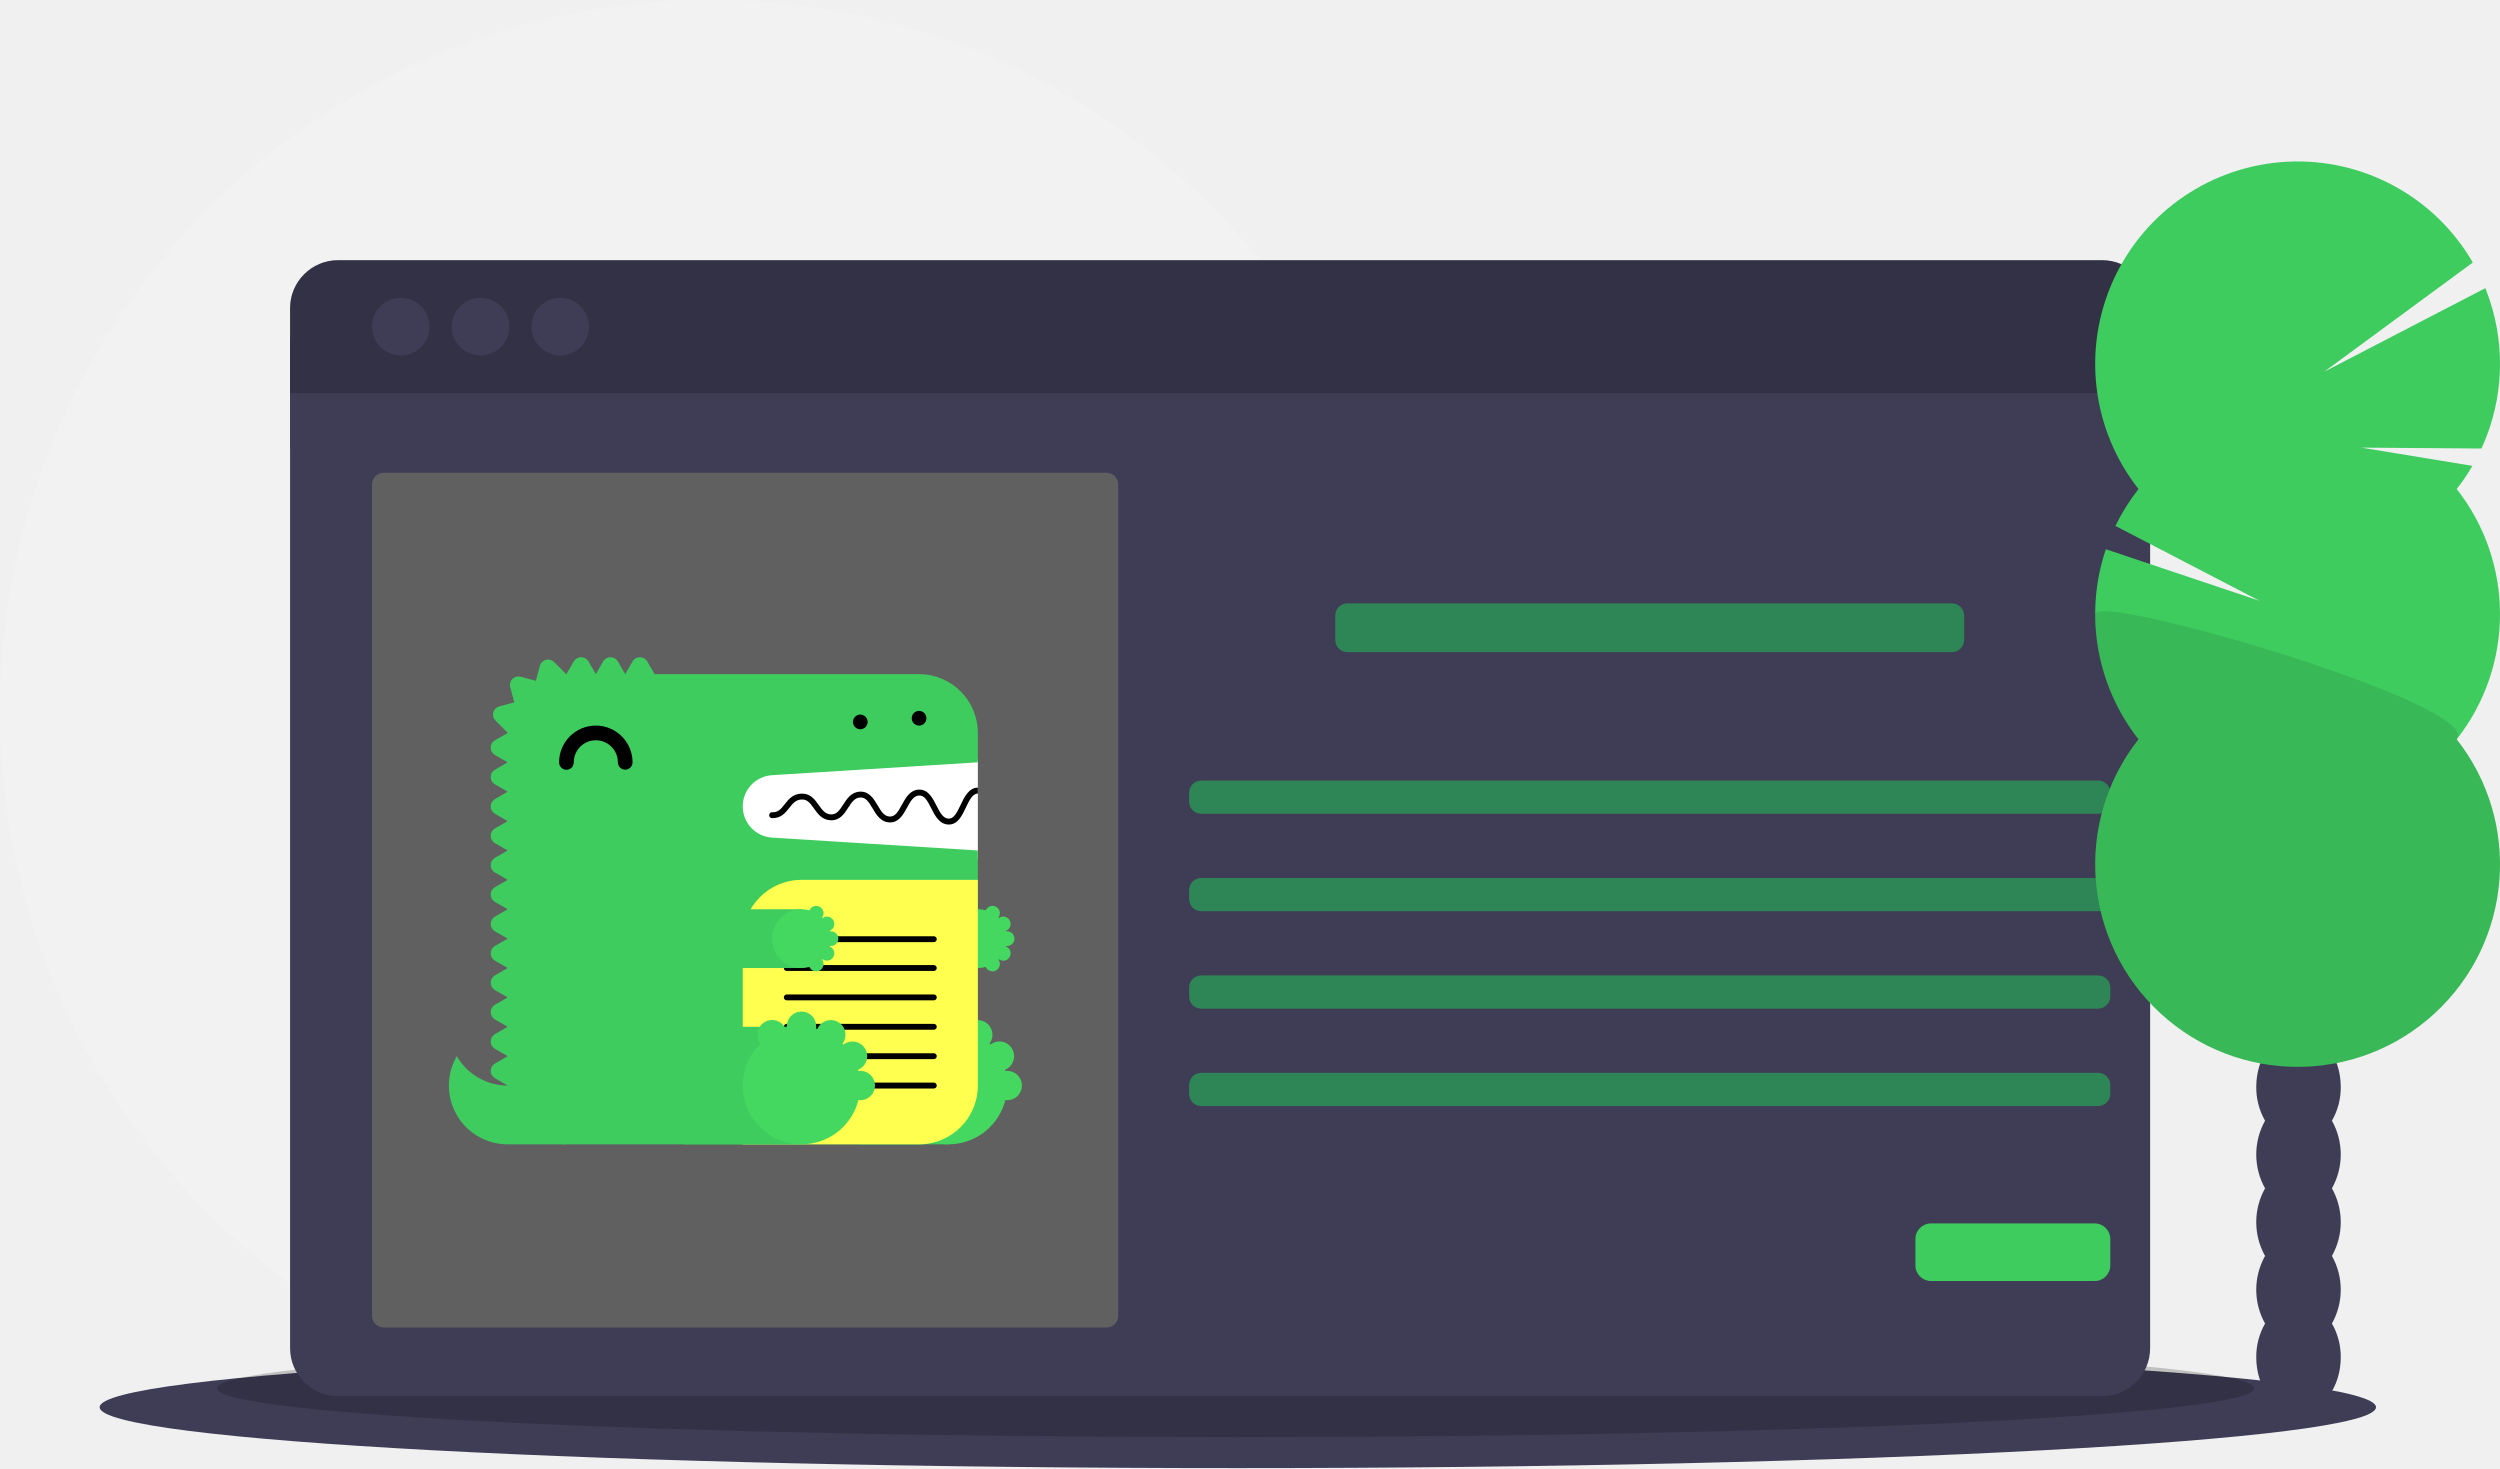
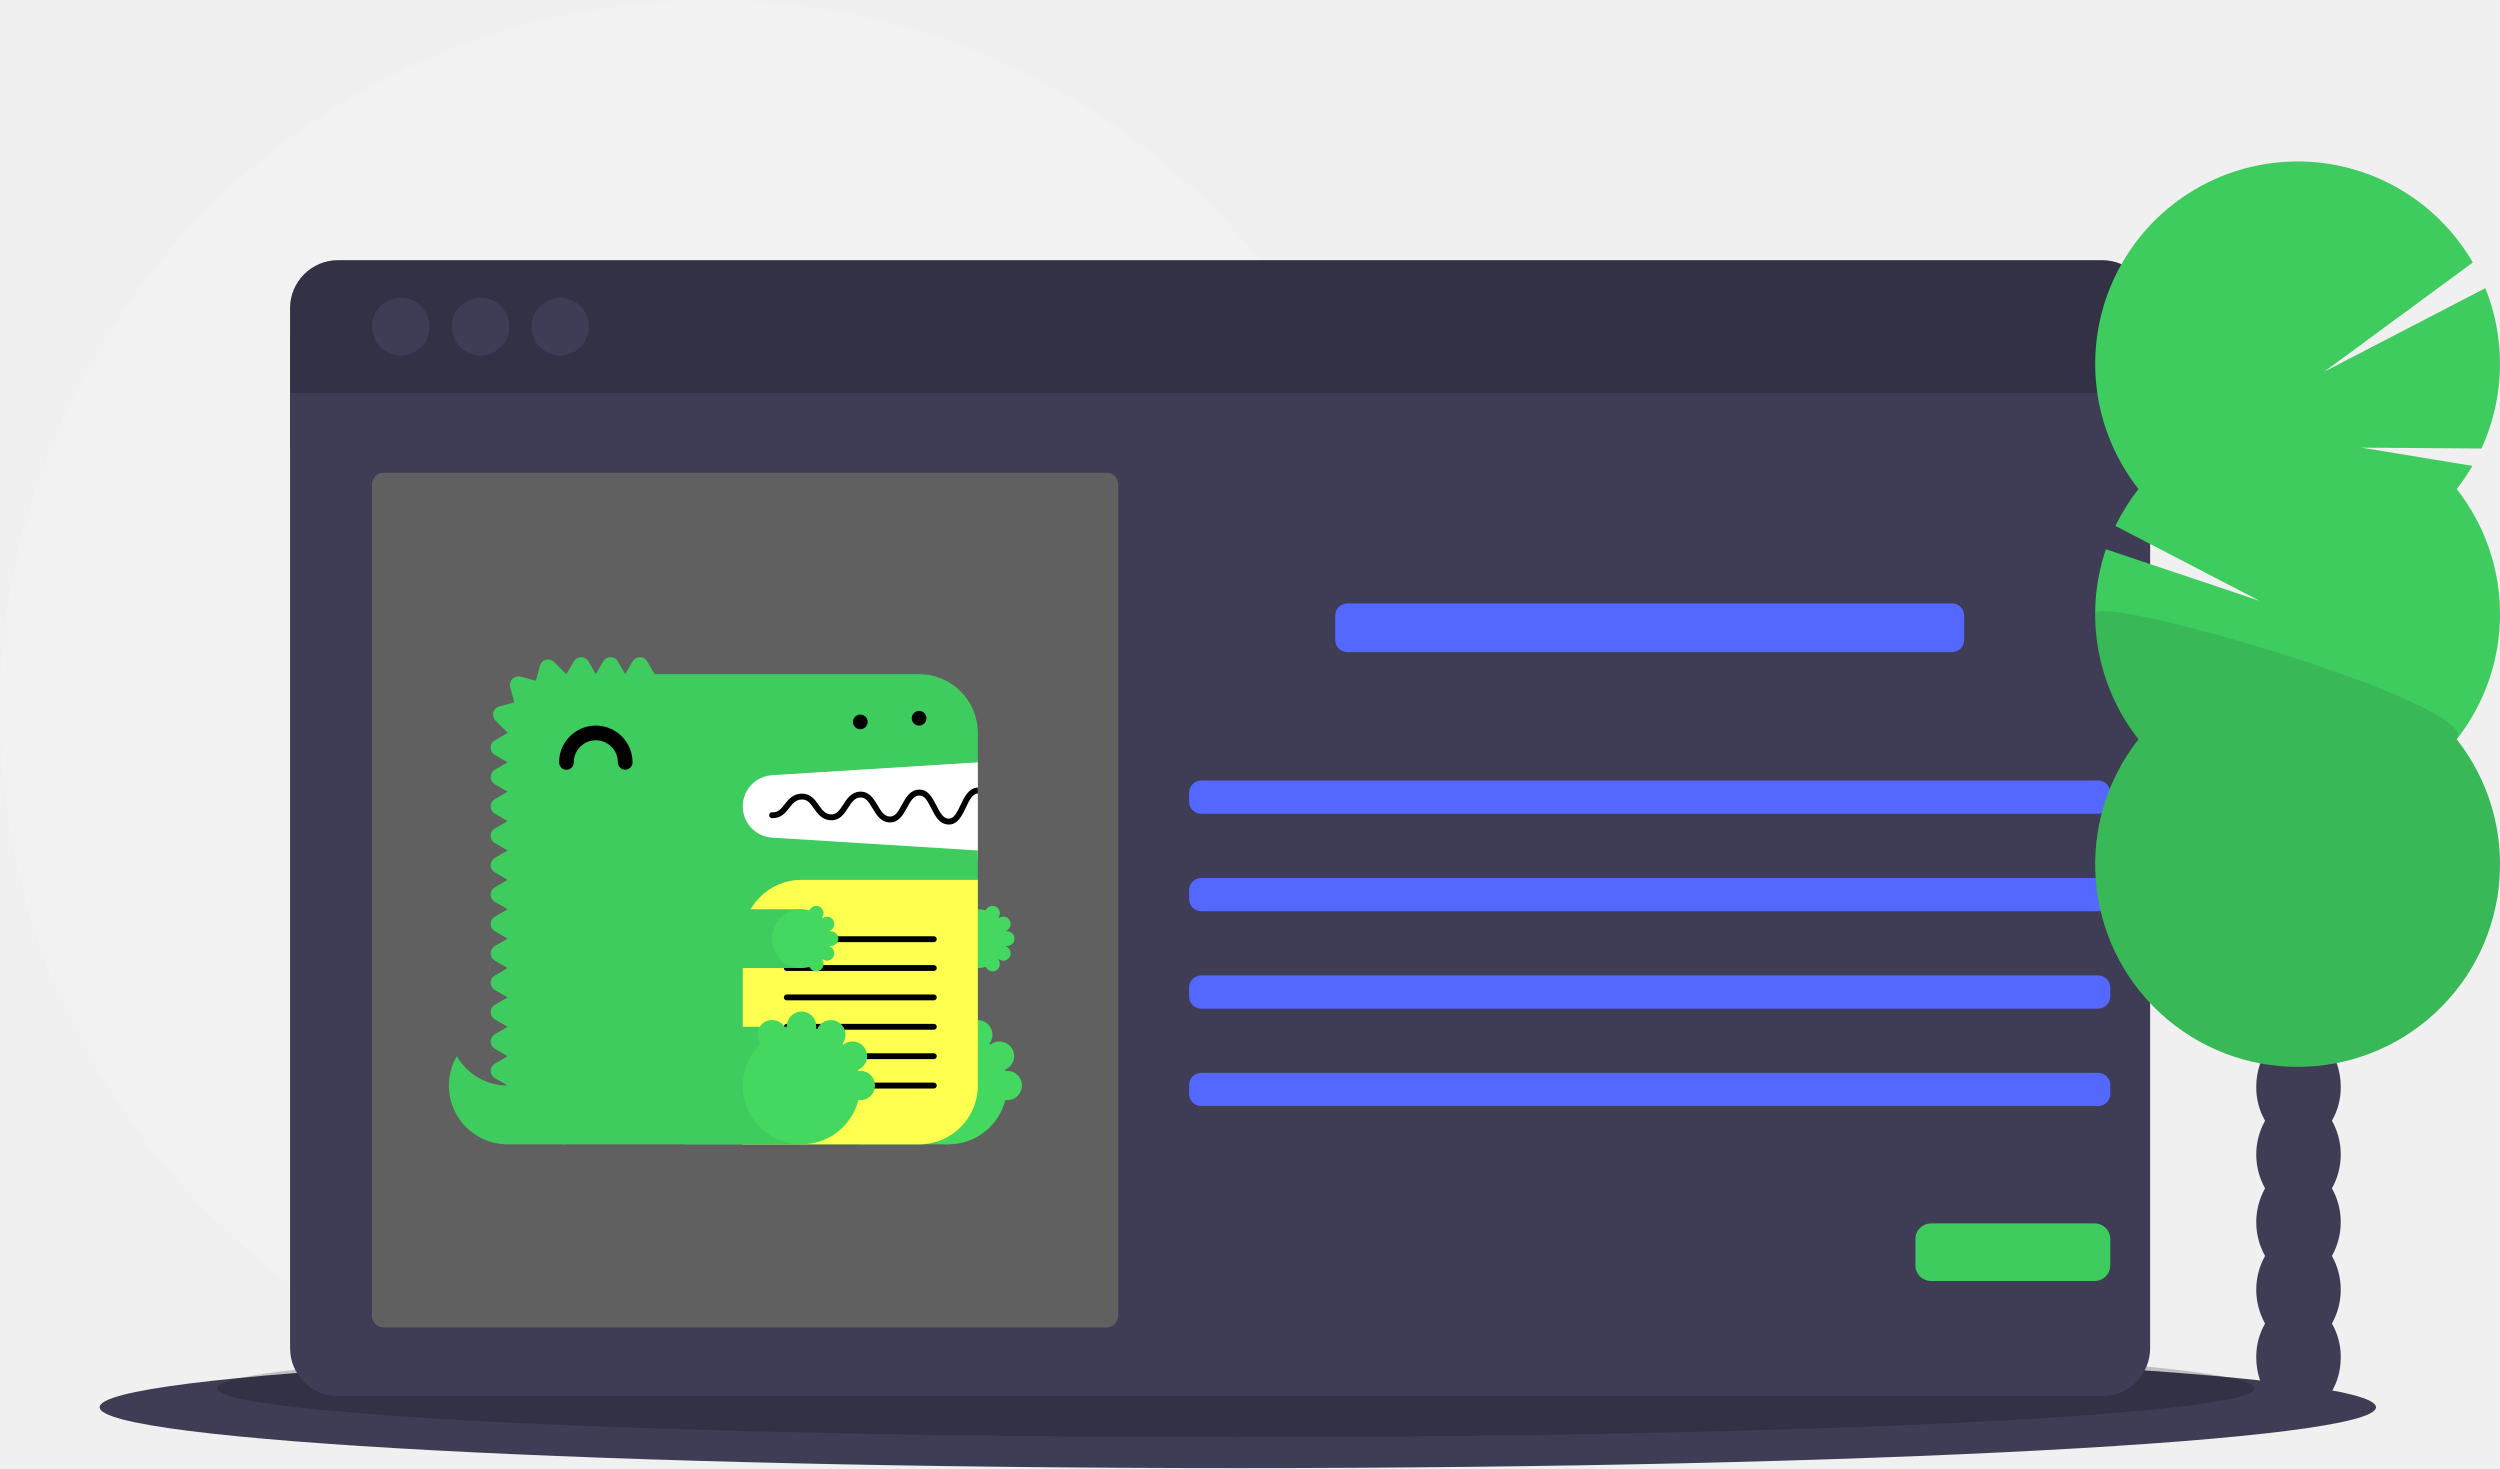
<svg xmlns="http://www.w3.org/2000/svg" width="1129" height="663" viewBox="0 0 1129 663">
  <circle cx="321" cy="321" r="321" fill="#f2f2f2" />
  <ellipse cx="559" cy="635.5" rx="514" ry="27.5" fill="#3f3d56" />
  <ellipse cx="558" cy="627" rx="460" ry="22" opacity="0.2" />
  <rect x="131" y="152.5" width="840" height="50" fill="#3f3d56" />
  <path d="M166.5,727.33A21.67,21.67,0,0,0,188.17,749H984.83A21.67,21.67,0,0,0,1006.5,727.33V296h-840Z" transform="translate(-35.5 -118.5)" fill="#3f3d56" />
  <path d="M984.83,236H188.17A21.67,21.67,0,0,0,166.5,257.67V296h840V257.67A21.67,21.67,0,0,0,984.83,236Z" transform="translate(-35.5 -118.5)" fill="#3f3d56" />
  <path d="M984.83,236H188.17A21.67,21.67,0,0,0,166.5,257.67V296h840V257.67A21.67,21.67,0,0,0,984.83,236Z" transform="translate(-35.5 -118.5)" opacity="0.2" />
  <circle cx="181" cy="147.5" r="13" fill="#3f3d56" />
  <circle cx="217" cy="147.5" r="13" fill="#3f3d56" />
  <circle cx="253" cy="147.5" r="13" fill="#3f3d56" />
  <rect x="168" y="213.5" width="337" height="386" rx="5.335" fill="#606060" />
-   <rect x="603" y="272.5" width="284" height="22" rx="5.476" fill="#2e8555" />
-   <rect x="537" y="352.5" width="416" height="15" rx="5.476" fill="#2e8555" />
-   <rect x="537" y="396.5" width="416" height="15" rx="5.476" fill="#2e8555" />
-   <rect x="537" y="440.5" width="416" height="15" rx="5.476" fill="#2e8555" />
-   <rect x="537" y="484.5" width="416" height="15" rx="5.476" fill="#2e8555" />
+   <rect x="603" y="272.5" width="284" height="22" rx="5.476" fill="#5468ff" />
+   <rect x="537" y="352.5" width="416" height="15" rx="5.476" fill="#5468ff" />
+   <rect x="537" y="396.5" width="416" height="15" rx="5.476" fill="#5468ff" />
+   <rect x="537" y="440.5" width="416" height="15" rx="5.476" fill="#5468ff" />
+   <rect x="537" y="484.5" width="416" height="15" rx="5.476" fill="#5468ff" />
  <rect x="865" y="552.5" width="88" height="26" rx="7.028" fill="#3ecc5f" />
  <path d="M1088.603,624.616a30.114,30.114,0,0,0,3.983-15.266c0-13.797-8.544-24.981-19.083-24.981s-19.083,11.184-19.083,24.981a30.114,30.114,0,0,0,3.983,15.266,31.248,31.248,0,0,0,0,30.532,31.248,31.248,0,0,0,0,30.532,31.248,31.248,0,0,0,0,30.532,30.114,30.114,0,0,0-3.983,15.266c0,13.797,8.544,24.981,19.083,24.981s19.083-11.184,19.083-24.981a30.114,30.114,0,0,0-3.983-15.266,31.248,31.248,0,0,0,0-30.532,31.248,31.248,0,0,0,0-30.532,31.248,31.248,0,0,0,0-30.532Z" transform="translate(-35.5 -118.5)" fill="#3f3d56" />
  <ellipse cx="1038.003" cy="460.318" rx="19.083" ry="24.981" fill="#3f3d56" />
  <ellipse cx="1038.003" cy="429.786" rx="19.083" ry="24.981" fill="#3f3d56" />
  <path d="M1144.939,339.345a91.611,91.611,0,0,0,7.107-10.461l-50.141-8.235,54.229.403a91.566,91.566,0,0,0,1.746-72.426l-72.754,37.741,67.097-49.321a91.413,91.413,0,1,0-150.971,102.298,91.458,91.458,0,0,0-10.425,16.669l65.087,33.814-69.4-23.292a91.46,91.46,0,0,0,14.738,85.837,91.406,91.406,0,1,0,143.689,0,91.418,91.418,0,0,0,0-113.029Z" transform="translate(-35.5 -118.5)" fill="#3ecc5f" fill-rule="evenodd" />
  <path d="M981.688,395.859a91.013,91.013,0,0,0,19.561,56.514,91.406,91.406,0,1,0,143.689,0C1157.19,436.821,981.688,385.6,981.688,395.859Z" transform="translate(-35.5 -118.5)" opacity="0.1" />
  <path d="M365.62,461.436H477.094v45.12H365.62Z" transform="translate(-35.5 -118.5)" fill="#fff" fill-rule="evenodd" />
  <path d="M264.763,608.741a26.509,26.509,0,0,1-22.962-13.271,26.51,26.51,0,0,0,22.962,39.812H291.304V608.741Z" transform="translate(-35.5 -118.5)" fill="#3ecc5f" fill-rule="evenodd" />
  <path d="M384.172,468.571l92.922-5.807V449.493a26.541,26.541,0,0,0-26.541-26.541H331.116l-3.318-5.746a3.83,3.83,0,0,0-6.635,0l-3.318,5.746-3.318-5.746a3.83,3.83,0,0,0-6.635,0l-3.318,5.746L301.257,417.205a3.83,3.83,0,0,0-6.635,0L291.304,422.951c-.029,0-.056.004-.086.004l-5.497-5.495a3.829,3.829,0,0,0-6.407,1.717l-1.817,6.773L270.607,424.103a3.83,3.83,0,0,0-4.691,4.693l1.845,6.891-6.771,1.814a3.832,3.832,0,0,0-1.72,6.41l5.497,5.497c0,.028-.004.056-.004.085l-5.746,3.318a3.83,3.83,0,0,0,0,6.635l5.746,3.318L259.016,466.081a3.83,3.83,0,0,0,0,6.635l5.746,3.318-5.746,3.318a3.83,3.83,0,0,0,0,6.635l5.746,3.318-5.746,3.318a3.83,3.83,0,0,0,0,6.635l5.746,3.318-5.746,3.318a3.83,3.83,0,0,0,0,6.635l5.746,3.318-5.746,3.318a3.83,3.83,0,0,0,0,6.635l5.746,3.318-5.746,3.318a3.83,3.83,0,0,0,0,6.635l5.746,3.318-5.746,3.318a3.83,3.83,0,0,0,0,6.635l5.746,3.318L259.016,558.976a3.83,3.83,0,0,0,0,6.635l5.746,3.318-5.746,3.318a3.83,3.83,0,0,0,0,6.635l5.746,3.318-5.746,3.318a3.83,3.83,0,0,0,0,6.635l5.746,3.318-5.746,3.318a3.83,3.83,0,0,0,0,6.635l5.746,3.318A26.541,26.541,0,0,0,291.304,635.283H450.553A26.541,26.541,0,0,0,477.094,608.741V502.575l-92.922-5.807a14.126,14.126,0,0,1,0-28.198" transform="translate(-35.5 -118.5)" fill="#3ecc5f" fill-rule="evenodd" />
  <path d="M424.011,635.283h39.812V582.2H424.011Z" transform="translate(-35.5 -118.5)" fill="#3ecc5f" fill-rule="evenodd" />
  <path d="M490.365,602.106a6.602,6.602,0,0,0-.848.085c-.05-.199-.098-.399-.154-.599A6.627,6.627,0,1,0,482.806,590.21q-.22-.225-.445-.446a6.624,6.624,0,1,0-11.397-6.564c-.196-.056-.394-.102-.591-.153a6.64,6.64,0,1,0-13.101,0c-.196.05-.394.097-.591.153a6.628,6.628,0,1,0-11.397,6.564,26.528,26.528,0,1,0,44.231,25.528,6.621,6.621,0,1,0,.848-13.186" transform="translate(-35.5 -118.5)" fill="#44d860" fill-rule="evenodd" />
  <path d="M437.282,555.658H477.094V529.117H437.282Z" transform="translate(-35.5 -118.5)" fill="#3ecc5f" fill-rule="evenodd" />
  <path d="M490.365,545.705a3.318,3.318,0,0,0,0-6.635,3.411,3.411,0,0,0-.423.042c-.027-.1-.049-.199-.077-.299a3.319,3.319,0,0,0-1.278-6.379,3.282,3.282,0,0,0-2.001.687q-.109-.113-.223-.223a3.282,3.282,0,0,0,.671-1.983,3.318,3.318,0,0,0-6.37-1.299,13.271,13.271,0,1,0,0,25.541,3.318,3.318,0,0,0,6.37-1.299,3.282,3.282,0,0,0-.671-1.983q.113-.109.223-.223a3.282,3.282,0,0,0,2.001.687,3.318,3.318,0,0,0,1.278-6.379c.028-.098.05-.199.077-.299a3.413,3.413,0,0,0,.423.042" transform="translate(-35.5 -118.5)" fill="#44d860" fill-rule="evenodd" />
  <path d="M317.845,466.081a3.318,3.318,0,0,1-3.318-3.318,9.953,9.953,0,1,0-19.906,0,3.318,3.318,0,1,1-6.635,0,16.588,16.588,0,1,1,33.177,0,3.318,3.318,0,0,1-3.318,3.318" transform="translate(-35.5 -118.5)" fill-rule="evenodd" />
  <path d="M370.928,635.283h79.624A26.541,26.541,0,0,0,477.094,608.741v-92.895H397.47a26.541,26.541,0,0,0-26.541,26.541Z" transform="translate(-35.5 -118.5)" fill="#ffff50" fill-rule="evenodd" />
  <path d="M457.214,556.985H390.808a1.327,1.327,0,0,1,0-2.654h66.407a1.327,1.327,0,0,1,0,2.654m0,26.541H390.808a1.327,1.327,0,1,1,0-2.654h66.407a1.327,1.327,0,0,1,0,2.654m0,26.541H390.808a1.327,1.327,0,1,1,0-2.654h66.407a1.327,1.327,0,0,1,0,2.654m0-66.107H390.808a1.327,1.327,0,0,1,0-2.654h66.407a1.327,1.327,0,0,1,0,2.654m0,26.295H390.808a1.327,1.327,0,0,1,0-2.654h66.407a1.327,1.327,0,0,1,0,2.654m0,26.541H390.808a1.327,1.327,0,0,1,0-2.654h66.407a1.327,1.327,0,0,1,0,2.654M477.094,474.191c-.016,0-.029-.008-.045-.007-4.101.139-6.041,4.241-7.753,7.86-1.786,3.782-3.168,6.241-5.432,6.167-2.507-.09-3.94-2.922-5.458-5.919-1.744-3.442-3.734-7.347-7.913-7.201-4.042.138-5.989,3.708-7.706,6.857-1.827,3.355-3.071,5.395-5.469,5.3-2.557-.093-3.916-2.395-5.489-5.06-1.753-2.967-3.78-6.304-7.878-6.189-3.973.137-5.925,3.165-7.648,5.839-1.822,2.827-3.099,4.549-5.527,4.447-2.618-.093-3.971-2.004-5.535-4.216-1.757-2.486-3.737-5.299-7.823-5.162-3.886.133-5.838,2.614-7.559,4.801-1.635,2.076-2.912,3.718-5.612,3.615a1.328,1.328,0,1,0-.096,2.654c4.004.134,6.032-2.389,7.793-4.628,1.562-1.985,2.91-3.699,5.564-3.789,2.556-.109,3.754,1.48,5.567,4.041,1.721,2.434,3.675,5.194,7.605,5.336,4.118.138,6.099-2.939,7.854-5.663,1.569-2.434,2.922-4.535,5.507-4.624,2.379-.089,3.675,1.792,5.501,4.885,1.721,2.916,3.671,6.219,7.68,6.365,4.147.143,6.15-3.477,7.895-6.682,1.512-2.771,2.938-5.388,5.466-5.476,2.379-.056,3.62,2.117,5.456,5.746,1.715,3.388,3.659,7.226,7.73,7.373l.224.004c4.066,0,5.996-4.081,7.704-7.689,1.512-3.198,2.942-6.211,5.397-6.334Z" transform="translate(-35.5 -118.5)" fill-rule="evenodd" />
  <path d="M344.387,635.283h53.083V582.2H344.387Z" transform="translate(-35.5 -118.5)" fill="#3ecc5f" fill-rule="evenodd" />
  <path d="M424.011,602.106a6.602,6.602,0,0,0-.848.085c-.05-.199-.098-.399-.154-.599A6.627,6.627,0,1,0,416.452,590.21q-.22-.225-.445-.446a6.624,6.624,0,1,0-11.397-6.564c-.196-.056-.394-.102-.591-.153a6.64,6.64,0,1,0-13.101,0c-.196.05-.394.097-.591.153a6.628,6.628,0,1,0-11.397,6.564,26.528,26.528,0,1,0,44.231,25.528,6.621,6.621,0,1,0,.848-13.186" transform="translate(-35.5 -118.5)" fill="#44d860" fill-rule="evenodd" />
  <path d="M344.387,555.658h53.083V529.117H344.387Z" transform="translate(-35.5 -118.5)" fill="#3ecc5f" fill-rule="evenodd" />
  <path d="M410.74,545.705a3.318,3.318,0,1,0,0-6.635,3.411,3.411,0,0,0-.423.042c-.027-.1-.049-.199-.077-.299a3.319,3.319,0,0,0-1.278-6.379,3.282,3.282,0,0,0-2.001.687q-.109-.113-.223-.223a3.282,3.282,0,0,0,.671-1.983,3.318,3.318,0,0,0-6.37-1.299,13.271,13.271,0,1,0,0,25.541,3.318,3.318,0,0,0,6.37-1.299,3.282,3.282,0,0,0-.671-1.983q.113-.109.223-.223a3.282,3.282,0,0,0,2.001.687,3.318,3.318,0,0,0,1.278-6.379c.028-.098.05-.199.077-.299a3.413,3.413,0,0,0,.423.042" transform="translate(-35.5 -118.5)" fill="#44d860" fill-rule="evenodd" />
  <path d="M424.011,447.834a3.603,3.603,0,0,1-.65-.066,3.344,3.344,0,0,1-.624-.186,3.447,3.447,0,0,1-.572-.305,5.027,5.027,0,0,1-.504-.411,3.887,3.887,0,0,1-.41-.504,3.275,3.275,0,0,1-.557-1.845,3.602,3.602,0,0,1,.066-.65,3.826,3.826,0,0,1,.184-.624,3.489,3.489,0,0,1,.307-.571,3.197,3.197,0,0,1,.914-.916,3.447,3.447,0,0,1,.572-.305,3.344,3.344,0,0,1,.624-.186,3.069,3.069,0,0,1,1.301,0,3.223,3.223,0,0,1,1.194.491,5.028,5.028,0,0,1,.504.411,4.88,4.88,0,0,1,.411.504,3.382,3.382,0,0,1,.305.571,3.478,3.478,0,0,1,.252,1.274A3.364,3.364,0,0,1,426.36,446.865a5.027,5.027,0,0,1-.504.411,3.306,3.306,0,0,1-1.845.557m26.541-1.659a3.388,3.388,0,0,1-2.35-.969,5.042,5.042,0,0,1-.41-.504,3.275,3.275,0,0,1-.557-1.845,3.387,3.387,0,0,1,.967-2.349,5.026,5.026,0,0,1,.504-.411,3.447,3.447,0,0,1,.572-.305,3.343,3.343,0,0,1,.624-.186,3.07,3.07,0,0,1,1.301,0,3.224,3.224,0,0,1,1.194.491,5.026,5.026,0,0,1,.504.411,3.388,3.388,0,0,1,.969,2.349,3.726,3.726,0,0,1-.066.65,3.374,3.374,0,0,1-.186.624,4.715,4.715,0,0,1-.305.571,4.88,4.88,0,0,1-.411.504,5.026,5.026,0,0,1-.504.411,3.305,3.305,0,0,1-1.845.557" transform="translate(-35.5 -118.5)" fill-rule="evenodd" />
</svg>
